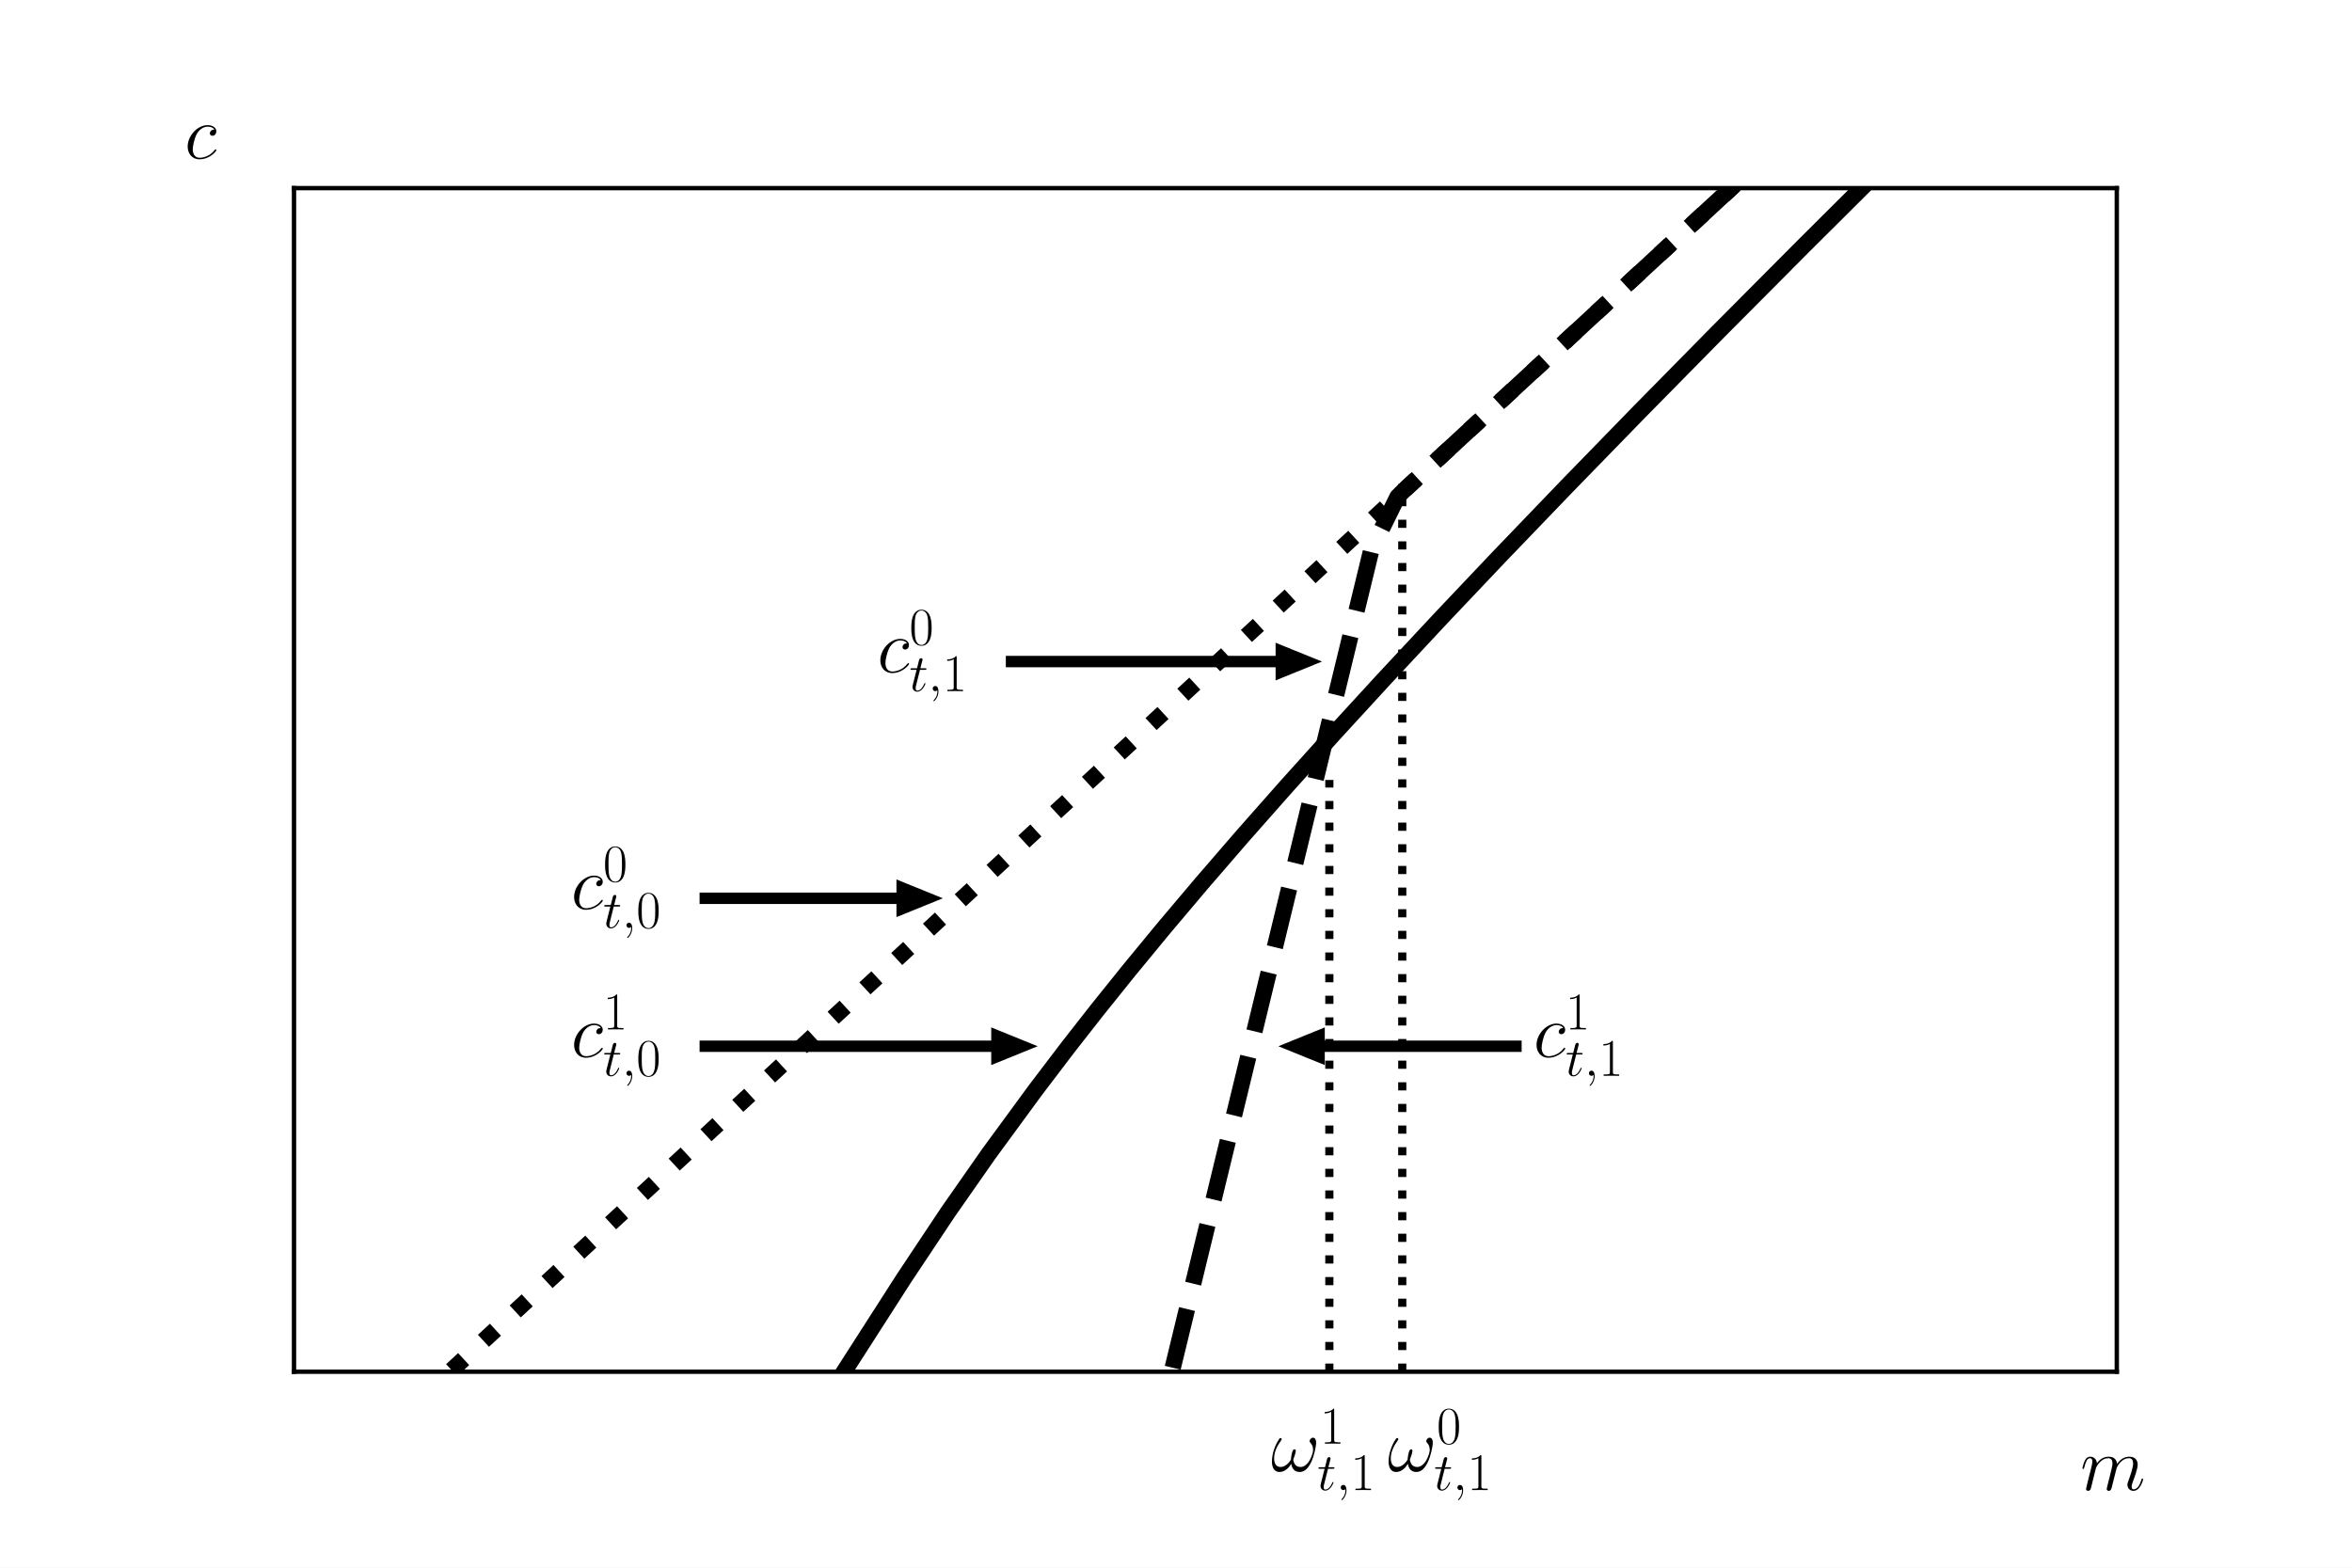
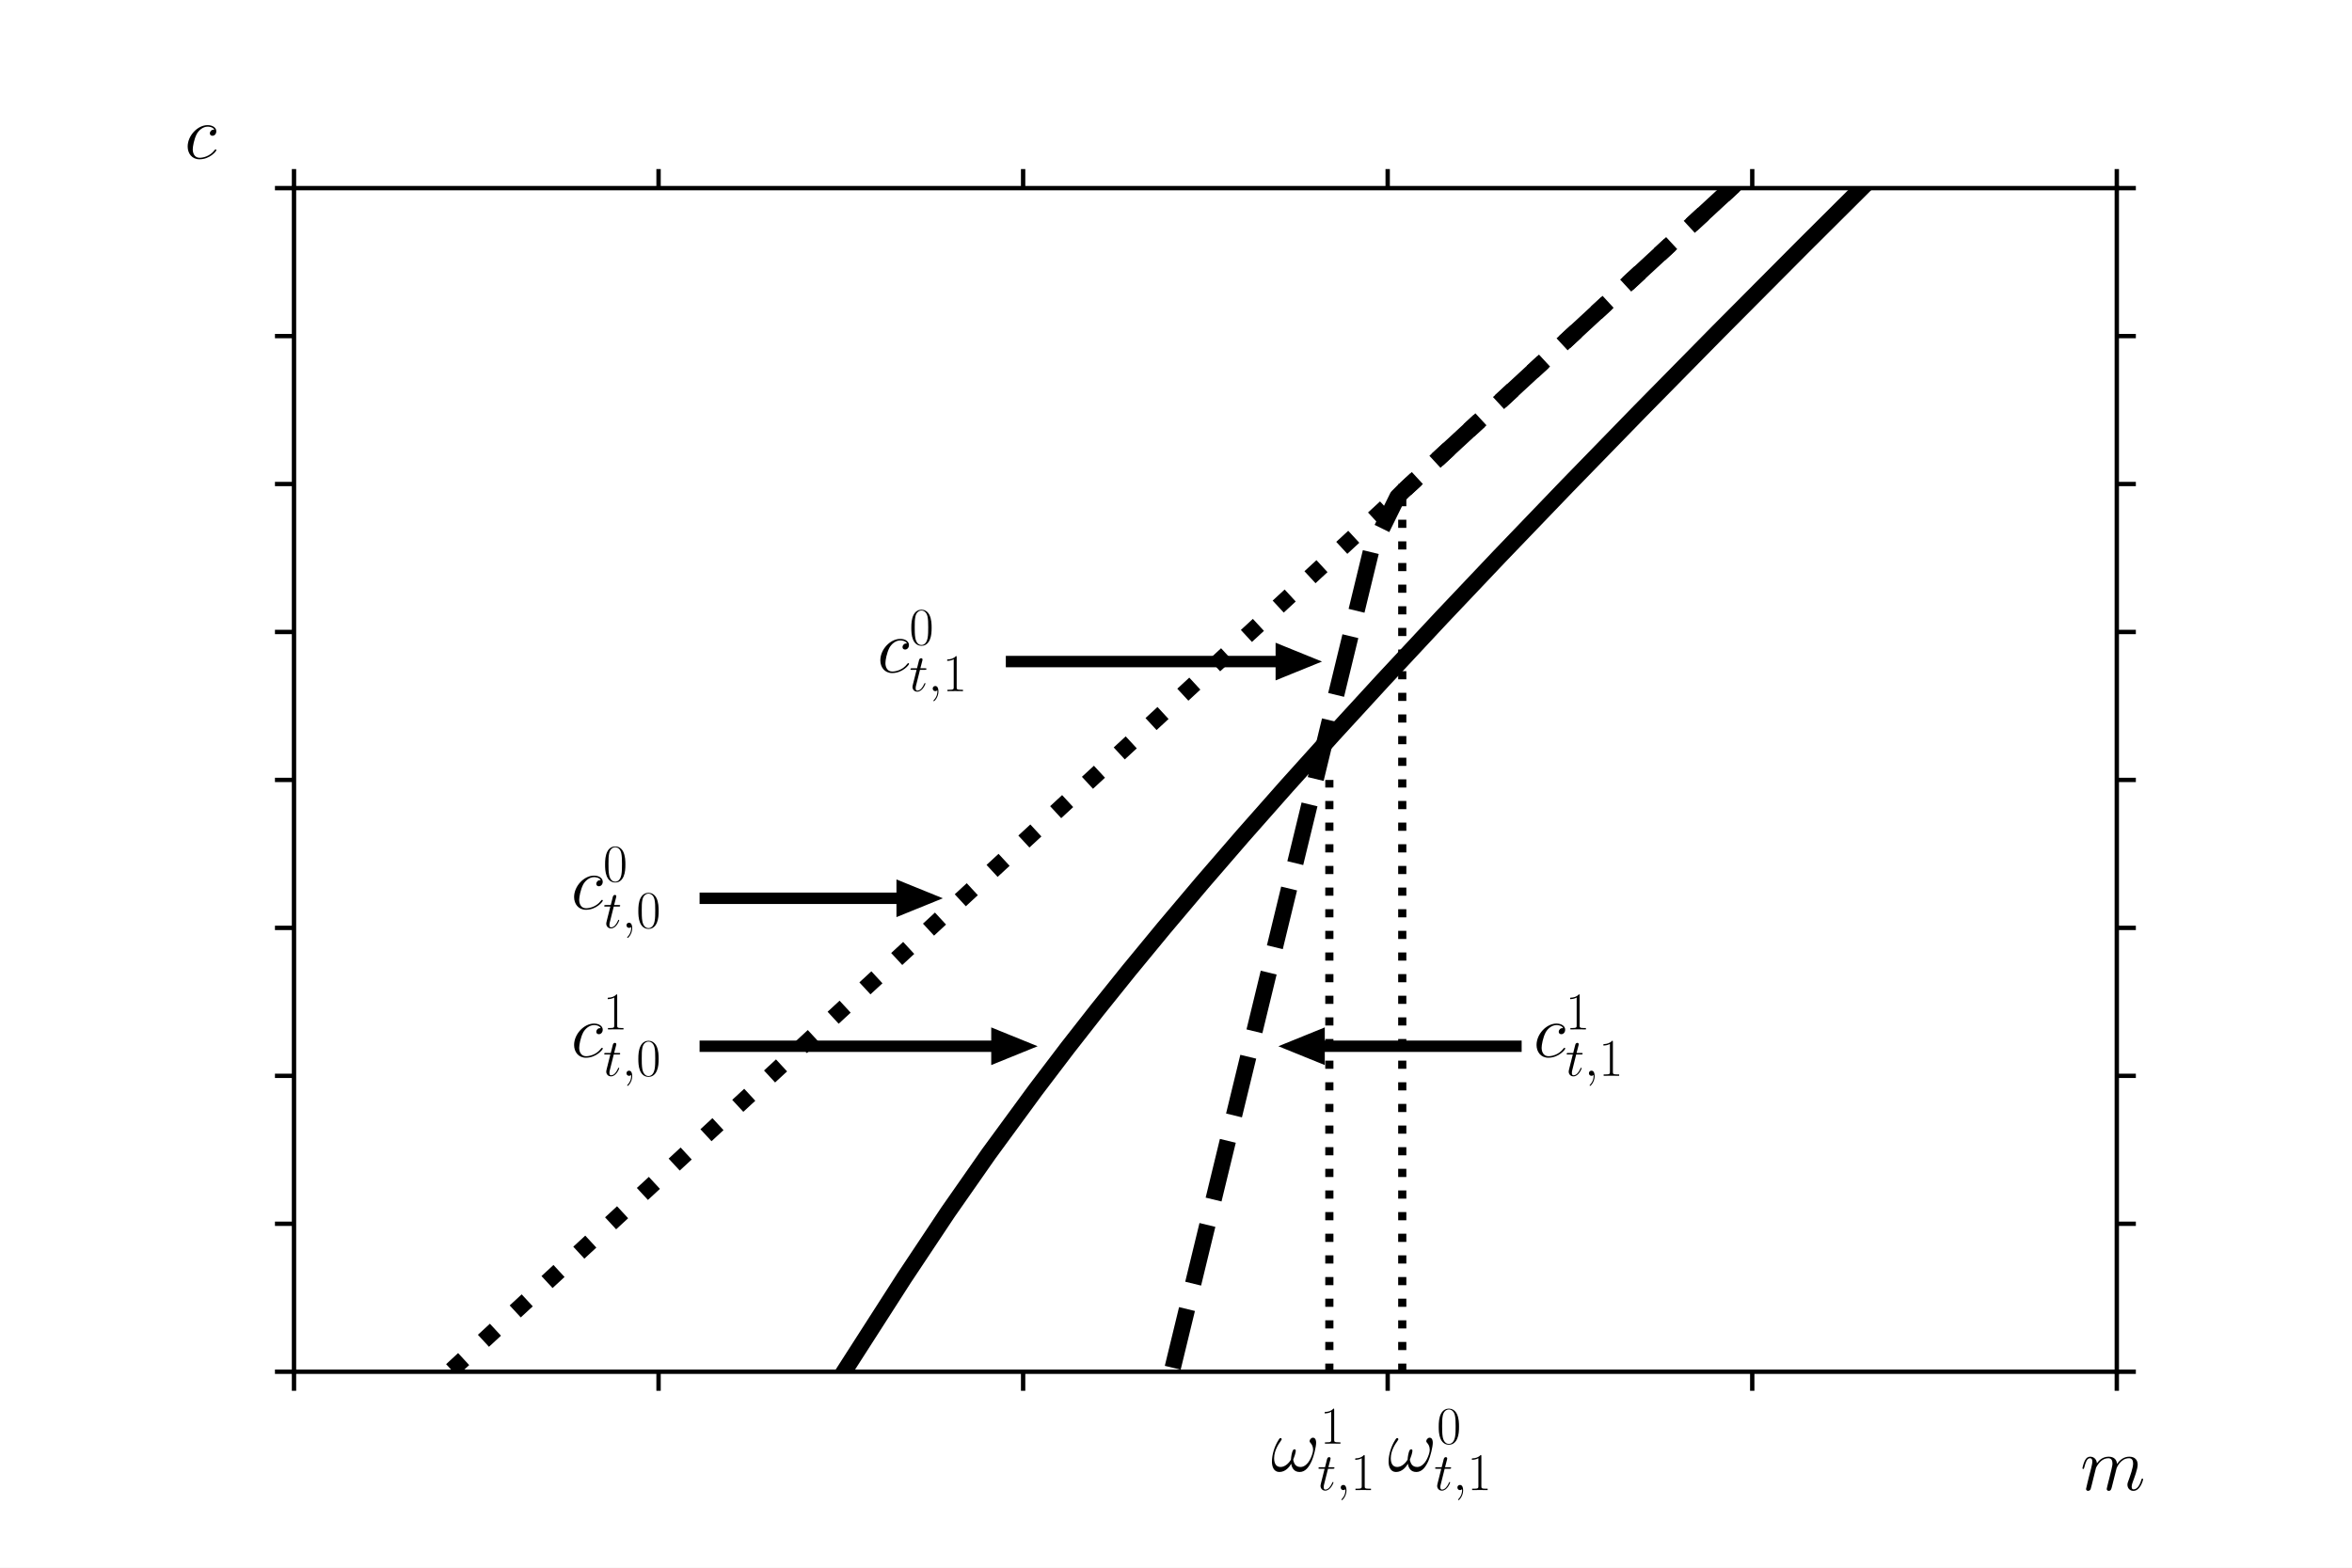
<svg xmlns="http://www.w3.org/2000/svg" xmlns:xlink="http://www.w3.org/1999/xlink" height="288pt" version="1.1" viewBox="0 0 432 288" width="432pt">
  <defs>
    <style type="text/css">
- *{stroke-linecap:butt;stroke-linejoin:round;}
+ *{stroke-linecap:butt;stroke-linejoin:round;white-space:pre;}
  </style>
  </defs>
  <g id="figure_1">
    <g id="patch_1">
      <path d="M 0 288  L 432 288  L 432 0  L 0 0  z " style="fill:#ffffff;" />
    </g>
    <g id="axes_1">
      <g id="patch_2">
        <path d="M 54 252  L 388.8 252  L 388.8 34.56  L 54 34.56  z " style="fill:#ffffff;" />
      </g>
      <g id="patch_3">
-         <path clip-path="url(#p5e2ef4c72b)" d="M 241.488 121.536  L 234.792 124.254  L 234.792 122.08  L 185.242 122.08  L 185.242 120.992  L 234.792 120.992  L 234.792 118.818  z " style="stroke:#000000;stroke-linejoin:miter;" />
+         <path clip-path="url(#p9cfaa31449)" d="M 241.488 121.536  L 234.792 124.254  L 234.792 122.08  L 185.242 122.08  L 185.242 120.992  L 234.792 120.992  L 234.792 118.818  z " style="stroke:#000000;stroke-linejoin:miter;" />
      </g>
      <g id="patch_4">
-         <path clip-path="url(#p5e2ef4c72b)" d="M 171.85 165.024  L 165.154 167.742  L 165.154 165.568  L 128.995 165.568  L 128.995 164.48  L 165.154 164.48  L 165.154 162.306  z " style="stroke:#000000;stroke-linejoin:miter;" />
+         <path clip-path="url(#p9cfaa31449)" d="M 171.85 165.024  L 165.154 167.742  L 165.154 165.568  L 128.995 165.568  L 128.995 164.48  L 165.154 164.48  L 165.154 162.306  z " style="stroke:#000000;stroke-linejoin:miter;" />
      </g>
      <g id="patch_5">
-         <path clip-path="url(#p5e2ef4c72b)" d="M 236.131 192.204  L 242.827 189.486  L 242.827 191.66  L 278.986 191.66  L 278.986 192.748  L 242.827 192.748  L 242.827 194.922  z " style="stroke:#000000;stroke-linejoin:miter;" />
+         <path clip-path="url(#p9cfaa31449)" d="M 236.131 192.204  L 242.827 189.486  L 242.827 191.66  L 278.986 191.66  L 278.986 192.748  L 242.827 192.748  L 242.827 194.922  z " style="stroke:#000000;stroke-linejoin:miter;" />
      </g>
      <g id="patch_6">
-         <path clip-path="url(#p5e2ef4c72b)" d="M 189.259 192.204  L 182.563 194.922  L 182.563 192.748  L 128.995 192.748  L 128.995 191.66  L 182.563 191.66  L 182.563 189.486  z " style="stroke:#000000;stroke-linejoin:miter;" />
+         <path clip-path="url(#p9cfaa31449)" d="M 189.259 192.204  L 182.563 194.922  L 182.563 192.748  L 128.995 192.748  L 128.995 191.66  L 182.563 191.66  L 182.563 189.486  z " style="stroke:#000000;stroke-linejoin:miter;" />
      </g>
      <g id="matplotlib.axis_1">
-         <g id="xtick_1" />
-         <g id="xtick_2" />
-         <g id="xtick_3" />
-         <g id="xtick_4" />
-         <g id="xtick_5" />
-         <g id="xtick_6" />
+         <g id="xtick_1">
+           <g id="line2d_1">
+             <defs>
+               <path d="M 0 0  L 0 3.5  " id="m4ae3f14d23" style="stroke:#000000;stroke-width:0.8;" />
+             </defs>
+             <g>
+               <use style="stroke:#000000;stroke-width:0.8;" x="54" xlink:href="#m4ae3f14d23" y="252" />
+             </g>
+           </g>
+           <g id="line2d_2">
+             <defs>
+               <path d="M 0 0  L 0 -3.5  " id="m1b41d0f81e" style="stroke:#000000;stroke-width:0.8;" />
+             </defs>
+             <g>
+               <use style="stroke:#000000;stroke-width:0.8;" x="54" xlink:href="#m1b41d0f81e" y="34.56" />
+             </g>
+           </g>
+         </g>
+         <g id="xtick_2">
+           <g id="line2d_3">
+             <g>
+               <use style="stroke:#000000;stroke-width:0.8;" x="120.96" xlink:href="#m4ae3f14d23" y="252" />
+             </g>
+           </g>
+           <g id="line2d_4">
+             <g>
+               <use style="stroke:#000000;stroke-width:0.8;" x="120.96" xlink:href="#m1b41d0f81e" y="34.56" />
+             </g>
+           </g>
+         </g>
+         <g id="xtick_3">
+           <g id="line2d_5">
+             <g>
+               <use style="stroke:#000000;stroke-width:0.8;" x="187.92" xlink:href="#m4ae3f14d23" y="252" />
+             </g>
+           </g>
+           <g id="line2d_6">
+             <g>
+               <use style="stroke:#000000;stroke-width:0.8;" x="187.92" xlink:href="#m1b41d0f81e" y="34.56" />
+             </g>
+           </g>
+         </g>
+         <g id="xtick_4">
+           <g id="line2d_7">
+             <g>
+               <use style="stroke:#000000;stroke-width:0.8;" x="254.88" xlink:href="#m4ae3f14d23" y="252" />
+             </g>
+           </g>
+           <g id="line2d_8">
+             <g>
+               <use style="stroke:#000000;stroke-width:0.8;" x="254.88" xlink:href="#m1b41d0f81e" y="34.56" />
+             </g>
+           </g>
+         </g>
+         <g id="xtick_5">
+           <g id="line2d_9">
+             <g>
+               <use style="stroke:#000000;stroke-width:0.8;" x="321.84" xlink:href="#m4ae3f14d23" y="252" />
+             </g>
+           </g>
+           <g id="line2d_10">
+             <g>
+               <use style="stroke:#000000;stroke-width:0.8;" x="321.84" xlink:href="#m1b41d0f81e" y="34.56" />
+             </g>
+           </g>
+         </g>
+         <g id="xtick_6">
+           <g id="line2d_11">
+             <g>
+               <use style="stroke:#000000;stroke-width:0.8;" x="388.8" xlink:href="#m4ae3f14d23" y="252" />
+             </g>
+           </g>
+           <g id="line2d_12">
+             <g>
+               <use style="stroke:#000000;stroke-width:0.8;" x="388.8" xlink:href="#m1b41d0f81e" y="34.56" />
+             </g>
+           </g>
+         </g>
      </g>
      <g id="matplotlib.axis_2">
-         <g id="ytick_1" />
-         <g id="ytick_2" />
-         <g id="ytick_3" />
-         <g id="ytick_4" />
-         <g id="ytick_5" />
-         <g id="ytick_6" />
-         <g id="ytick_7" />
-         <g id="ytick_8" />
-         <g id="ytick_9" />
-       </g>
-       <g id="line2d_1">
-         <path clip-path="url(#p5e2ef4c72b)" d="M 82.956 251.712  L 356.457 -1  L 356.457 -1  " style="fill:none;stroke:#000000;stroke-dasharray:3,4.95;stroke-dashoffset:0;stroke-width:3;" />
-       </g>
-       <g id="line2d_2">
-         <path clip-path="url(#p5e2ef4c72b)" d="M 155.345 251.489  L 166.069 234.779  L 174.112 222.694  L 181.619 211.948  L 190.199 200.241  L 196.097 192.482  L 201.459 185.633  L 207.358 178.29  L 213.792 170.48  L 220.763 162.225  L 228.27 153.541  L 236.314 144.437  L 244.893 134.917  L 254.009 124.984  L 264.733 113.488  L 275.457 102.174  L 287.79 89.338  L 301.196 75.564  L 315.674 60.861  L 331.224 45.232  L 348.919 27.611  L 368.223 8.554  L 377.973 -1  L 377.973 -1  " style="fill:none;stroke:#000000;stroke-linecap:square;stroke-width:3;" />
-       </g>
-       <g id="line2d_3">
-         <path clip-path="url(#p5e2ef4c72b)" d="M 215.401 251.271  L 251.864 101.076  L 256.69 91.269  L 257.762 90.193  L 356.457 -1  L 356.457 -1  " style="fill:none;stroke:#000000;stroke-dasharray:11.1,4.8;stroke-dashoffset:0;stroke-width:3;" />
-       </g>
-       <g id="line2d_4">
-         <path clip-path="url(#p5e2ef4c72b)" d="M 244.166 252  L 244.166 143.28  " style="fill:none;stroke:#000000;stroke-dasharray:1.5,2.475;stroke-dashoffset:0;stroke-width:1.5;" />
-       </g>
-       <g id="line2d_5">
-         <path clip-path="url(#p5e2ef4c72b)" d="M 257.558 252  L 257.558 88.92  " style="fill:none;stroke:#000000;stroke-dasharray:1.5,2.475;stroke-dashoffset:0;stroke-width:1.5;" />
+         <g id="ytick_1">
+           <g id="line2d_13">
+             <defs>
+               <path d="M 0 0  L -3.5 0  " id="mdafd64b624" style="stroke:#000000;stroke-width:0.8;" />
+             </defs>
+             <g>
+               <use style="stroke:#000000;stroke-width:0.8;" x="54" xlink:href="#mdafd64b624" y="252" />
+             </g>
+           </g>
+           <g id="line2d_14">
+             <defs>
+               <path d="M 0 0  L 3.5 0  " id="mc9f494d075" style="stroke:#000000;stroke-width:0.8;" />
+             </defs>
+             <g>
+               <use style="stroke:#000000;stroke-width:0.8;" x="388.8" xlink:href="#mc9f494d075" y="252" />
+             </g>
+           </g>
+         </g>
+         <g id="ytick_2">
+           <g id="line2d_15">
+             <g>
+               <use style="stroke:#000000;stroke-width:0.8;" x="54" xlink:href="#mdafd64b624" y="224.82" />
+             </g>
+           </g>
+           <g id="line2d_16">
+             <g>
+               <use style="stroke:#000000;stroke-width:0.8;" x="388.8" xlink:href="#mc9f494d075" y="224.82" />
+             </g>
+           </g>
+         </g>
+         <g id="ytick_3">
+           <g id="line2d_17">
+             <g>
+               <use style="stroke:#000000;stroke-width:0.8;" x="54" xlink:href="#mdafd64b624" y="197.64" />
+             </g>
+           </g>
+           <g id="line2d_18">
+             <g>
+               <use style="stroke:#000000;stroke-width:0.8;" x="388.8" xlink:href="#mc9f494d075" y="197.64" />
+             </g>
+           </g>
+         </g>
+         <g id="ytick_4">
+           <g id="line2d_19">
+             <g>
+               <use style="stroke:#000000;stroke-width:0.8;" x="54" xlink:href="#mdafd64b624" y="170.46" />
+             </g>
+           </g>
+           <g id="line2d_20">
+             <g>
+               <use style="stroke:#000000;stroke-width:0.8;" x="388.8" xlink:href="#mc9f494d075" y="170.46" />
+             </g>
+           </g>
+         </g>
+         <g id="ytick_5">
+           <g id="line2d_21">
+             <g>
+               <use style="stroke:#000000;stroke-width:0.8;" x="54" xlink:href="#mdafd64b624" y="143.28" />
+             </g>
+           </g>
+           <g id="line2d_22">
+             <g>
+               <use style="stroke:#000000;stroke-width:0.8;" x="388.8" xlink:href="#mc9f494d075" y="143.28" />
+             </g>
+           </g>
+         </g>
+         <g id="ytick_6">
+           <g id="line2d_23">
+             <g>
+               <use style="stroke:#000000;stroke-width:0.8;" x="54" xlink:href="#mdafd64b624" y="116.1" />
+             </g>
+           </g>
+           <g id="line2d_24">
+             <g>
+               <use style="stroke:#000000;stroke-width:0.8;" x="388.8" xlink:href="#mc9f494d075" y="116.1" />
+             </g>
+           </g>
+         </g>
+         <g id="ytick_7">
+           <g id="line2d_25">
+             <g>
+               <use style="stroke:#000000;stroke-width:0.8;" x="54" xlink:href="#mdafd64b624" y="88.92" />
+             </g>
+           </g>
+           <g id="line2d_26">
+             <g>
+               <use style="stroke:#000000;stroke-width:0.8;" x="388.8" xlink:href="#mc9f494d075" y="88.92" />
+             </g>
+           </g>
+         </g>
+         <g id="ytick_8">
+           <g id="line2d_27">
+             <g>
+               <use style="stroke:#000000;stroke-width:0.8;" x="54" xlink:href="#mdafd64b624" y="61.74" />
+             </g>
+           </g>
+           <g id="line2d_28">
+             <g>
+               <use style="stroke:#000000;stroke-width:0.8;" x="388.8" xlink:href="#mc9f494d075" y="61.74" />
+             </g>
+           </g>
+         </g>
+         <g id="ytick_9">
+           <g id="line2d_29">
+             <g>
+               <use style="stroke:#000000;stroke-width:0.8;" x="54" xlink:href="#mdafd64b624" y="34.56" />
+             </g>
+           </g>
+           <g id="line2d_30">
+             <g>
+               <use style="stroke:#000000;stroke-width:0.8;" x="388.8" xlink:href="#mc9f494d075" y="34.56" />
+             </g>
+           </g>
+         </g>
+       </g>
+       <g id="line2d_31">
+         <path clip-path="url(#p9cfaa31449)" d="M 82.956 251.712  L 356.457 -1  L 356.457 -1  " style="fill:none;stroke:#000000;stroke-dasharray:3,4.95;stroke-dashoffset:0;stroke-width:3;" />
+       </g>
+       <g id="line2d_32">
+         <path clip-path="url(#p9cfaa31449)" d="M 155.345 251.489  L 166.069 234.779  L 174.112 222.694  L 181.619 211.948  L 190.199 200.241  L 196.097 192.482  L 201.459 185.633  L 207.358 178.29  L 213.792 170.48  L 220.763 162.225  L 228.27 153.541  L 236.314 144.437  L 244.893 134.917  L 254.009 124.984  L 264.733 113.488  L 275.457 102.174  L 287.79 89.338  L 301.196 75.564  L 315.674 60.861  L 331.224 45.232  L 348.919 27.611  L 368.223 8.554  L 377.973 -1  L 377.973 -1  " style="fill:none;stroke:#000000;stroke-linecap:square;stroke-width:3;" />
+       </g>
+       <g id="line2d_33">
+         <path clip-path="url(#p9cfaa31449)" d="M 215.401 251.271  L 251.864 101.076  L 256.69 91.269  L 257.762 90.193  L 356.457 -1  L 356.457 -1  " style="fill:none;stroke:#000000;stroke-dasharray:11.1,4.8;stroke-dashoffset:0;stroke-width:3;" />
+       </g>
+       <g id="line2d_34">
+         <path clip-path="url(#p9cfaa31449)" d="M 244.166 252  L 244.166 143.28  " style="fill:none;stroke:#000000;stroke-dasharray:1.5,2.475;stroke-dashoffset:0;stroke-width:1.5;" />
+       </g>
+       <g id="line2d_35">
+         <path clip-path="url(#p9cfaa31449)" d="M 257.558 252  L 257.558 88.92  " style="fill:none;stroke:#000000;stroke-dasharray:1.5,2.475;stroke-dashoffset:0;stroke-width:1.5;" />
      </g>
      <g id="patch_7">
        <path d="M 54 252  L 54 34.56  " style="fill:none;stroke:#000000;stroke-linecap:square;stroke-linejoin:miter;stroke-width:0.8;" />
      </g>
      <g id="patch_8">
        <path d="M 388.8 252  L 388.8 34.56  " style="fill:none;stroke:#000000;stroke-linecap:square;stroke-linejoin:miter;stroke-width:0.8;" />
      </g>
      <g id="patch_9">
        <path d="M 54 252  L 388.8 252  " style="fill:none;stroke:#000000;stroke-linecap:square;stroke-linejoin:miter;stroke-width:0.8;" />
      </g>
      <g id="patch_10">
        <path d="M 54 34.56  L 388.8 34.56  " style="fill:none;stroke:#000000;stroke-linecap:square;stroke-linejoin:miter;stroke-width:0.8;" />
      </g>
      <g id="text_1">
        <defs>
          <path d="M 39.094 38  C 37.203 38 36.297 38 34.906 36.797  C 34.297 36.297 33.203 34.797 33.203 33.188  C 33.203 31.188 34.703 29.984 36.594 29.984  C 39 29.984 41.703 31.984 41.703 35.984  C 41.703 40.484 37.094 44 30.203 44  C 17.094 44 4 30.188 4 15.797  C 4 6.969 9.406 -1 19.594 -1  C 33.203 -1 41.797 9.719 41.797 11.031  C 41.797 11.641 41.203 12.141 40.797 12.141  C 40.5 12.141 40.406 12.047 39.5 11.125  C 33.094 2.516 23.594 1 19.797 1  C 12.906 1 10.703 7.078 10.703 12.141  C 10.703 15.688 12.406 25.531 16 32.391  C 18.594 37.094 24 41.984 30.297 41.984  C 31.594 41.984 37.094 41.812 39.094 38  z " id="CMMI12-99" />
        </defs>
        <g transform="translate(33.912 29.124)scale(0.14 -0.14)">
          <use transform="scale(0.996264)" xlink:href="#CMMI12-99" />
        </g>
      </g>
      <g id="text_2">
        <defs>
          <path d="M 20.594 29.219  C 20.797 29.828 23.297 34.812 27 38  C 29.594 40.391 33 41.984 36.906 41.984  C 40.906 41.984 42.297 39 42.297 35.016  C 42.297 34.406 42.297 32.422 41.094 27.734  L 38.594 17.453  C 37.797 14.453 35.906 7.078 35.703 5.984  C 35.297 4.484 34.703 1.891 34.703 1.484  C 34.703 0.094 35.797 -1 37.297 -1  C 40.297 -1 40.797 1.297 41.703 4.891  L 47.703 28.719  C 47.906 29.531 53.094 41.984 64.094 41.984  C 68.094 41.984 69.5 39 69.5 35.016  C 69.5 29.422 65.594 18.547 63.406 12.562  C 62.5 10.172 62 8.875 62 7.078  C 62 2.594 65.094 -1 69.906 -1  C 79.203 -1 82.703 13.656 82.703 14.266  C 82.703 14.766 82.297 15.156 81.703 15.156  C 80.797 15.156 80.703 14.859 80.203 13.156  C 77.906 5.188 74.203 1 70.203 1  C 69.203 1 67.594 1.094 67.594 4.281  C 67.594 6.875 68.797 10.078 69.203 11.172  C 71 15.953 75.5 27.734 75.5 33.516  C 75.5 39.5 72 44 64.406 44  C 57.703 44 52.297 40.203 48.297 34.312  C 48 39.703 44.703 44 37.203 44  C 28.297 44 23.594 37.703 21.797 35.203  C 21.5 40.891 17.406 44 13 44  C 10.094 44 7.797 42.594 5.906 38.797  C 4.094 35.203 2.703 29.125 2.703 28.719  C 2.703 28.328 3.094 27.828 3.797 27.828  C 4.594 27.828 4.703 27.922 5.297 30.219  C 6.797 36.109 8.703 41.984 12.703 41.984  C 15 41.984 15.797 40.391 15.797 37.406  C 15.797 35.203 14.797 31.312 14.094 28.234  L 11.297 17.453  C 10.906 15.562 9.797 11.062 9.297 9.266  C 8.594 6.672 7.5 1.984 7.5 1.484  C 7.5 0.094 8.594 -1 10.094 -1  C 11.297 -1 12.703 -0.406 13.5 1.094  C 13.703 1.594 14.594 5.078 15.094 7.078  L 17.297 16.062  z " id="CMMI12-109" />
        </defs>
        <g transform="translate(382.104 273.744)scale(0.14 -0.14)">
          <use transform="scale(0.996264)" xlink:href="#CMMI12-109" />
        </g>
      </g>
      <g id="text_3">
        <defs>
          <path d="M 59.406 37.594  C 59.406 40.5 58.594 44.188 55.094 44.188  C 53.094 44.188 50.797 41.688 50.797 39.688  C 50.797 38.797 51.203 38.188 52 37.297  C 53.5 35.594 55.406 32.891 55.406 28.188  C 55.406 24.594 53.203 18.891 51.594 15.797  C 48.797 10.297 44.203 5.594 39 5.594  C 32.703 5.594 30.297 9.594 29.203 15.188  C 30.297 17.797 32.594 24.297 32.594 26.891  C 32.594 28 32.203 28.891 30.906 28.891  C 30.203 28.891 29.406 28.5 28.906 27.688  C 27.5 25.5 26.203 17.594 26.297 15.5  C 24.406 11.797 19 5.594 12.594 5.594  C 5.906 5.594 4.094 11.5 4.094 17.188  C 4.094 27.594 10.594 36.688 12.406 39.188  C 13.406 40.688 14.094 41.688 14.094 41.891  C 14.094 42.594 13.703 43.688 12.797 43.688  C 11.203 43.688 10.703 42.391 9.906 41.188  C 4.797 33.297 1.203 22.188 1.203 12.594  C 1.203 6.391 3.5 -1 11 -1  C 19.297 -1 24.5 6.094 26.594 9.891  C 27.406 4.297 30.406 -1 37.703 -1  C 45.297 -1 50.094 5.688 53.703 13.797  C 56.297 19.594 59.406 32.094 59.406 37.594  z " id="CMMI12-33" />
          <path d="M 26.594 63.797  C 26.594 65.891 26.5 66 25.094 66  C 21.203 61.359 15.297 59.891 9.703 59.688  C 9.406 59.688 8.906 59.688 8.797 59.5  C 8.703 59.297 8.703 59.094 8.703 57  C 11.797 57 17 57.594 21 59.984  L 21 7.297  C 21 3.797 20.797 2.594 12.203 2.594  L 9.203 2.594  L 9.203 0  C 14 0.094 19 0.188 23.797 0.188  C 28.594 0.188 33.594 0.094 38.406 0  L 38.406 2.594  L 35.406 2.594  C 26.797 2.594 26.594 3.688 26.594 7.297  z " id="CMR17-49" />
          <path d="M 20.094 40.094  L 29.297 40.094  C 31.203 40.094 32.203 40.094 32.203 41.891  C 32.203 43 31.594 43 29.594 43  L 20.797 43  L 24.5 57.25  C 24.906 58.625 24.906 58.812 24.906 59.5  C 24.906 61.094 23.594 62 22.297 62  C 21.5 62 19.203 61.688 18.406 58.531  L 14.5 43  L 5.094 43  C 3.094 43 2.203 43 2.203 41.094  C 2.203 40.094 2.906 40.094 4.797 40.094  L 13.703 40.094  L 7.094 13.766  C 6.297 10.266 6 9.266 6 7.969  C 6 3.281 9.297 -1 14.906 -1  C 25 -1 30.406 13.562 30.406 14.266  C 30.406 14.859 30 15.156 29.406 15.156  C 29.203 15.156 28.797 15.156 28.594 14.75  C 28.5 14.656 28.406 14.562 27.703 12.969  C 25.594 7.969 21 1 15.203 1  C 12.203 1 12 3.484 12 5.688  C 12 5.781 12 7.672 12.297 8.875  z " id="CMMI12-116" />
          <path d="M 19.5 -0.406  C 19.5 5.391 17.594 9.688 13.5 9.688  C 10.297 9.688 8.703 7.094 8.703 4.891  C 8.703 2.688 10.203 0 13.594 0  C 14.906 0 16 0.391 16.906 1.297  C 17.094 1.5 17.203 1.5 17.297 1.5  C 17.5 1.5 17.5 0.094 17.5 -0.406  C 17.5 -3.641 16.906 -10.031 11.094 -16.422  C 10 -17.609 10 -17.812 10 -18  C 10 -18.5 10.5 -19 11 -19  C 11.797 -19 19.5 -11.703 19.5 -0.406  z " id="CMMI12-59" />
        </defs>
        <g transform="translate(233.4528 273.744)scale(0.14 -0.14)">
          <use transform="translate(0 24.74017)scale(0.996264)" xlink:href="#CMMI12-33" />
          <use transform="translate(64.31835 60.89381)scale(0.697382)" xlink:href="#CMR17-49" />
          <use transform="translate(60.74375 0)scale(0.697382)" xlink:href="#CMMI12-116" />
          <use transform="translate(85.40206 0)scale(0.697382)" xlink:href="#CMMI12-59" />
          <use transform="translate(104.37 0)scale(0.697382)" xlink:href="#CMR17-49" />
        </g>
      </g>
      <g id="text_4">
        <defs>
          <path d="M 42 31.844  C 42 37.969 41.906 48.422 37.703 56.453  C 34 63.484 28.094 66 22.906 66  C 18.094 66 12 63.781 8.203 56.562  C 4.203 49.016 3.797 39.672 3.797 31.844  C 3.797 26.109 3.906 17.375 7 9.734  C 11.297 -0.609 19 -2 22.906 -2  C 27.5 -2 34.5 -0.109 38.594 9.438  C 41.594 16.375 42 24.5 42 31.844  z M 22.906 -0.406  C 16.5 -0.406 12.703 5.125 11.297 12.75  C 10.203 18.688 10.203 27.328 10.203 32.953  C 10.203 40.688 10.203 47.109 11.5 53.234  C 13.406 61.781 19 64.391 22.906 64.391  C 27 64.391 32.297 61.672 34.203 53.438  C 35.5 47.719 35.594 40.984 35.594 32.953  C 35.594 26.422 35.594 18.375 34.406 12.453  C 32.297 1.5 26.406 -0.406 22.906 -0.406  z " id="CMR17-48" />
        </defs>
        <g transform="translate(254.88 273.744)scale(0.14 -0.14)">
          <use transform="translate(0 24.74017)scale(0.996264)" xlink:href="#CMMI12-33" />
          <use transform="translate(64.31835 60.89381)scale(0.697382)" xlink:href="#CMR17-48" />
          <use transform="translate(60.74375 0)scale(0.697382)" xlink:href="#CMMI12-116" />
          <use transform="translate(85.40206 0)scale(0.697382)" xlink:href="#CMMI12-59" />
          <use transform="translate(104.37 0)scale(0.697382)" xlink:href="#CMR17-49" />
        </g>
      </g>
      <g id="text_5">
        <g transform="translate(104.8896 197.64)scale(0.14 -0.14)">
          <use transform="translate(0 24.74017)scale(0.996264)" xlink:href="#CMMI12-99" />
          <use transform="translate(41.98323 60.89381)scale(0.697382)" xlink:href="#CMR17-49" />
          <use transform="translate(41.98323 0)scale(0.697382)" xlink:href="#CMMI12-116" />
          <use transform="translate(66.64154 0)scale(0.697382)" xlink:href="#CMMI12-59" />
          <use transform="translate(85.60948 0)scale(0.697382)" xlink:href="#CMR17-48" />
        </g>
      </g>
      <g id="text_6">
        <g transform="translate(104.8896 170.46)scale(0.14 -0.14)">
          <use transform="translate(0 24.74017)scale(0.996264)" xlink:href="#CMMI12-99" />
          <use transform="translate(41.98323 60.89381)scale(0.697382)" xlink:href="#CMR17-48" />
          <use transform="translate(41.98323 0)scale(0.697382)" xlink:href="#CMMI12-116" />
          <use transform="translate(66.64154 0)scale(0.697382)" xlink:href="#CMMI12-59" />
          <use transform="translate(85.60948 0)scale(0.697382)" xlink:href="#CMR17-48" />
        </g>
      </g>
      <g id="text_7">
        <g transform="translate(281.664 197.64)scale(0.14 -0.14)">
          <use transform="translate(0 24.74017)scale(0.996264)" xlink:href="#CMMI12-99" />
          <use transform="translate(41.98323 60.89381)scale(0.697382)" xlink:href="#CMR17-49" />
          <use transform="translate(41.98323 0)scale(0.697382)" xlink:href="#CMMI12-116" />
          <use transform="translate(66.64154 0)scale(0.697382)" xlink:href="#CMMI12-59" />
          <use transform="translate(85.60948 0)scale(0.697382)" xlink:href="#CMR17-49" />
        </g>
      </g>
      <g id="text_8">
        <g transform="translate(161.136 126.972)scale(0.14 -0.14)">
          <use transform="translate(0 24.74017)scale(0.996264)" xlink:href="#CMMI12-99" />
          <use transform="translate(41.98323 60.89381)scale(0.697382)" xlink:href="#CMR17-48" />
          <use transform="translate(41.98323 0)scale(0.697382)" xlink:href="#CMMI12-116" />
          <use transform="translate(66.64154 0)scale(0.697382)" xlink:href="#CMMI12-59" />
          <use transform="translate(85.60948 0)scale(0.697382)" xlink:href="#CMR17-49" />
        </g>
      </g>
    </g>
  </g>
  <defs>
-     <clipPath id="p5e2ef4c72b">
+     <clipPath id="p9cfaa31449">
      <rect height="217.44" width="334.8" x="54" y="34.56" />
    </clipPath>
  </defs>
</svg>
